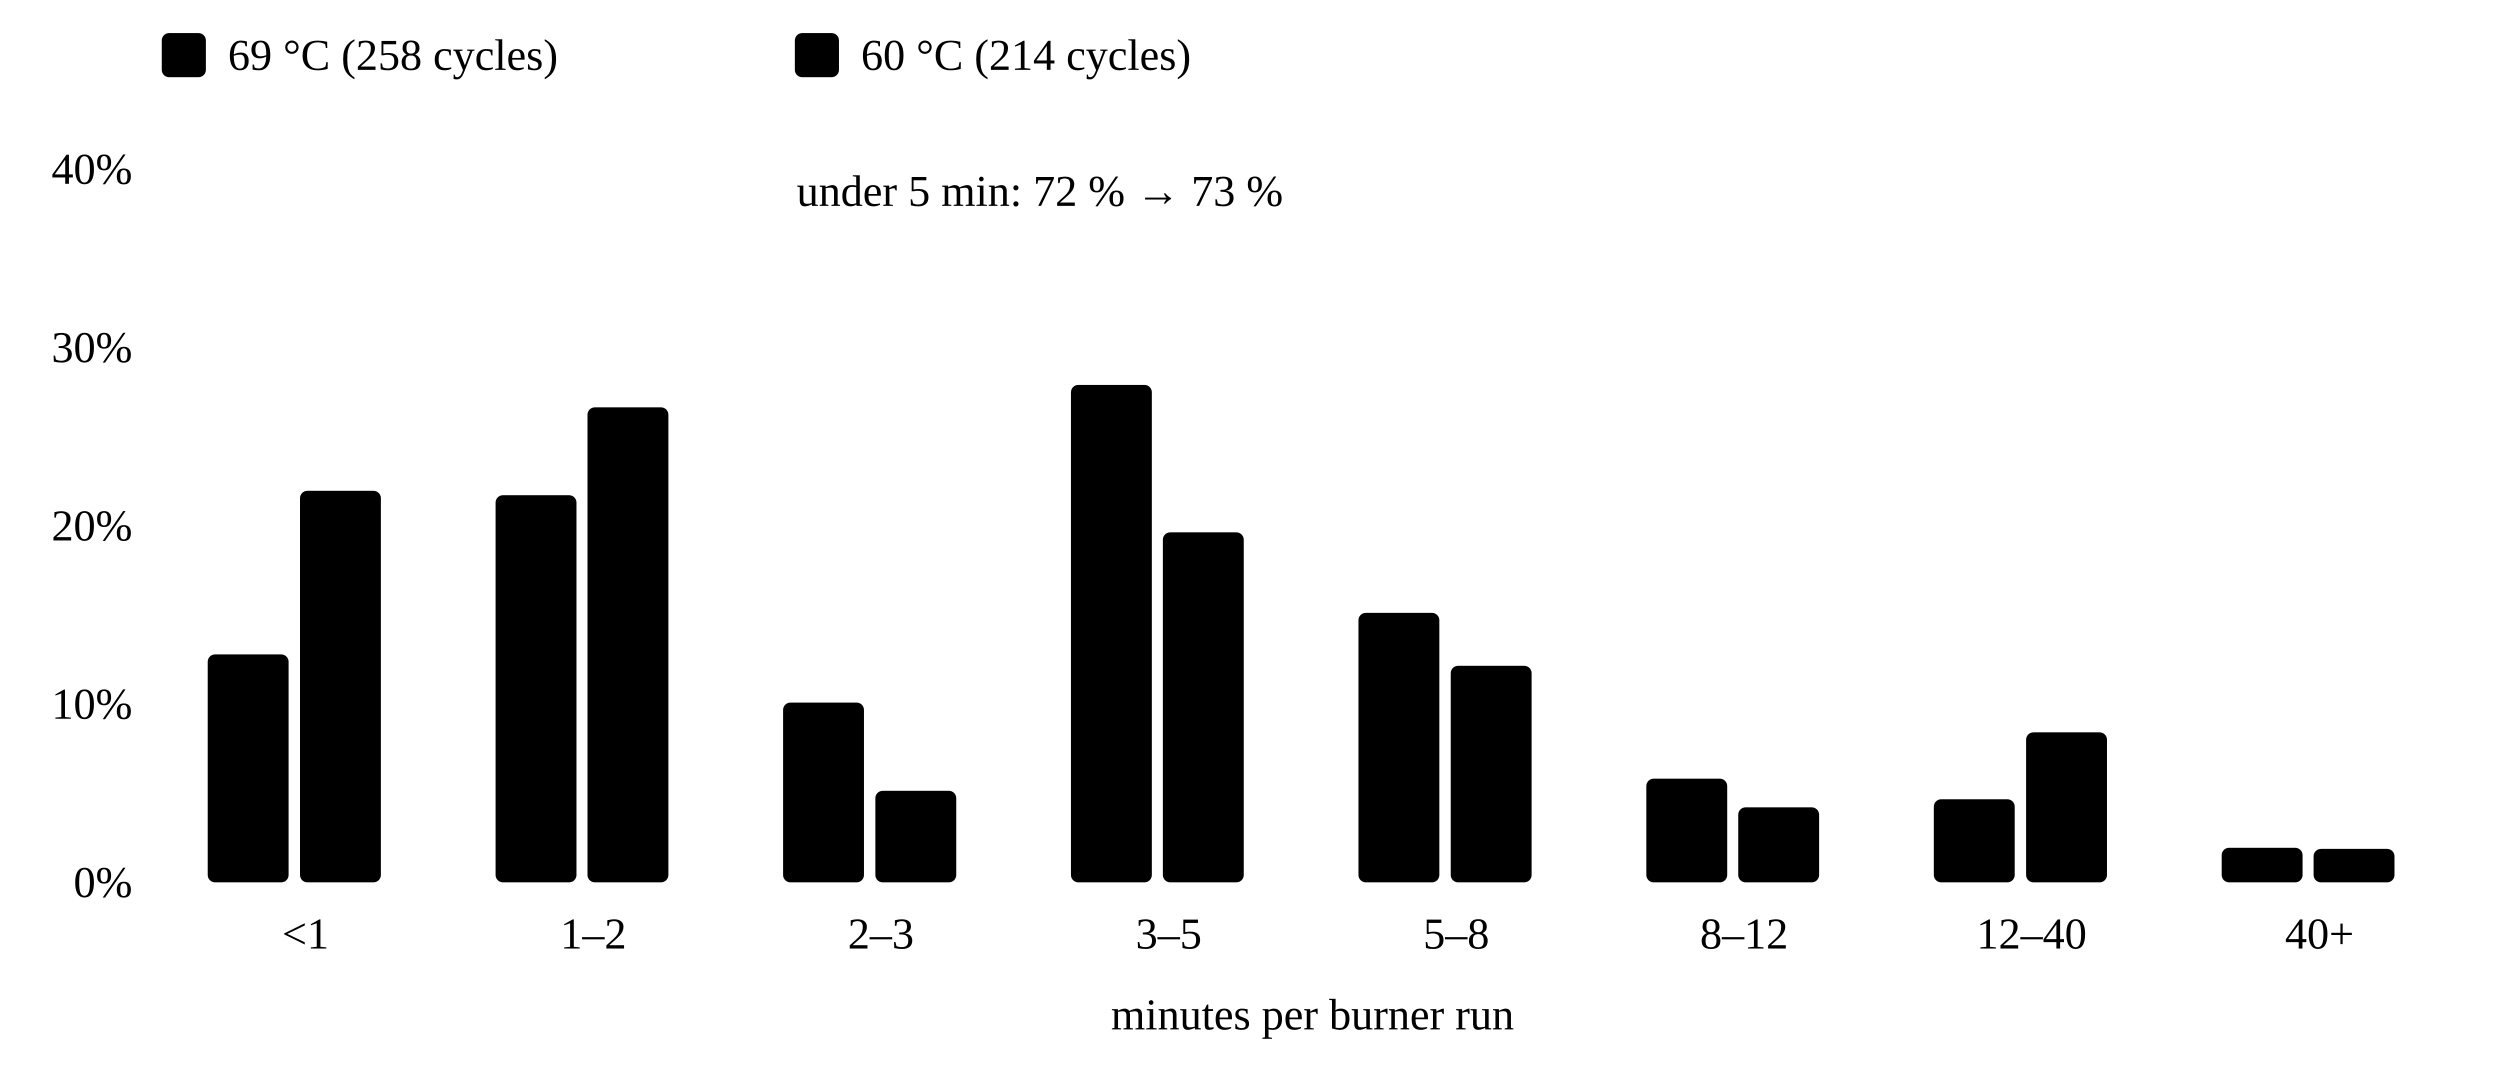
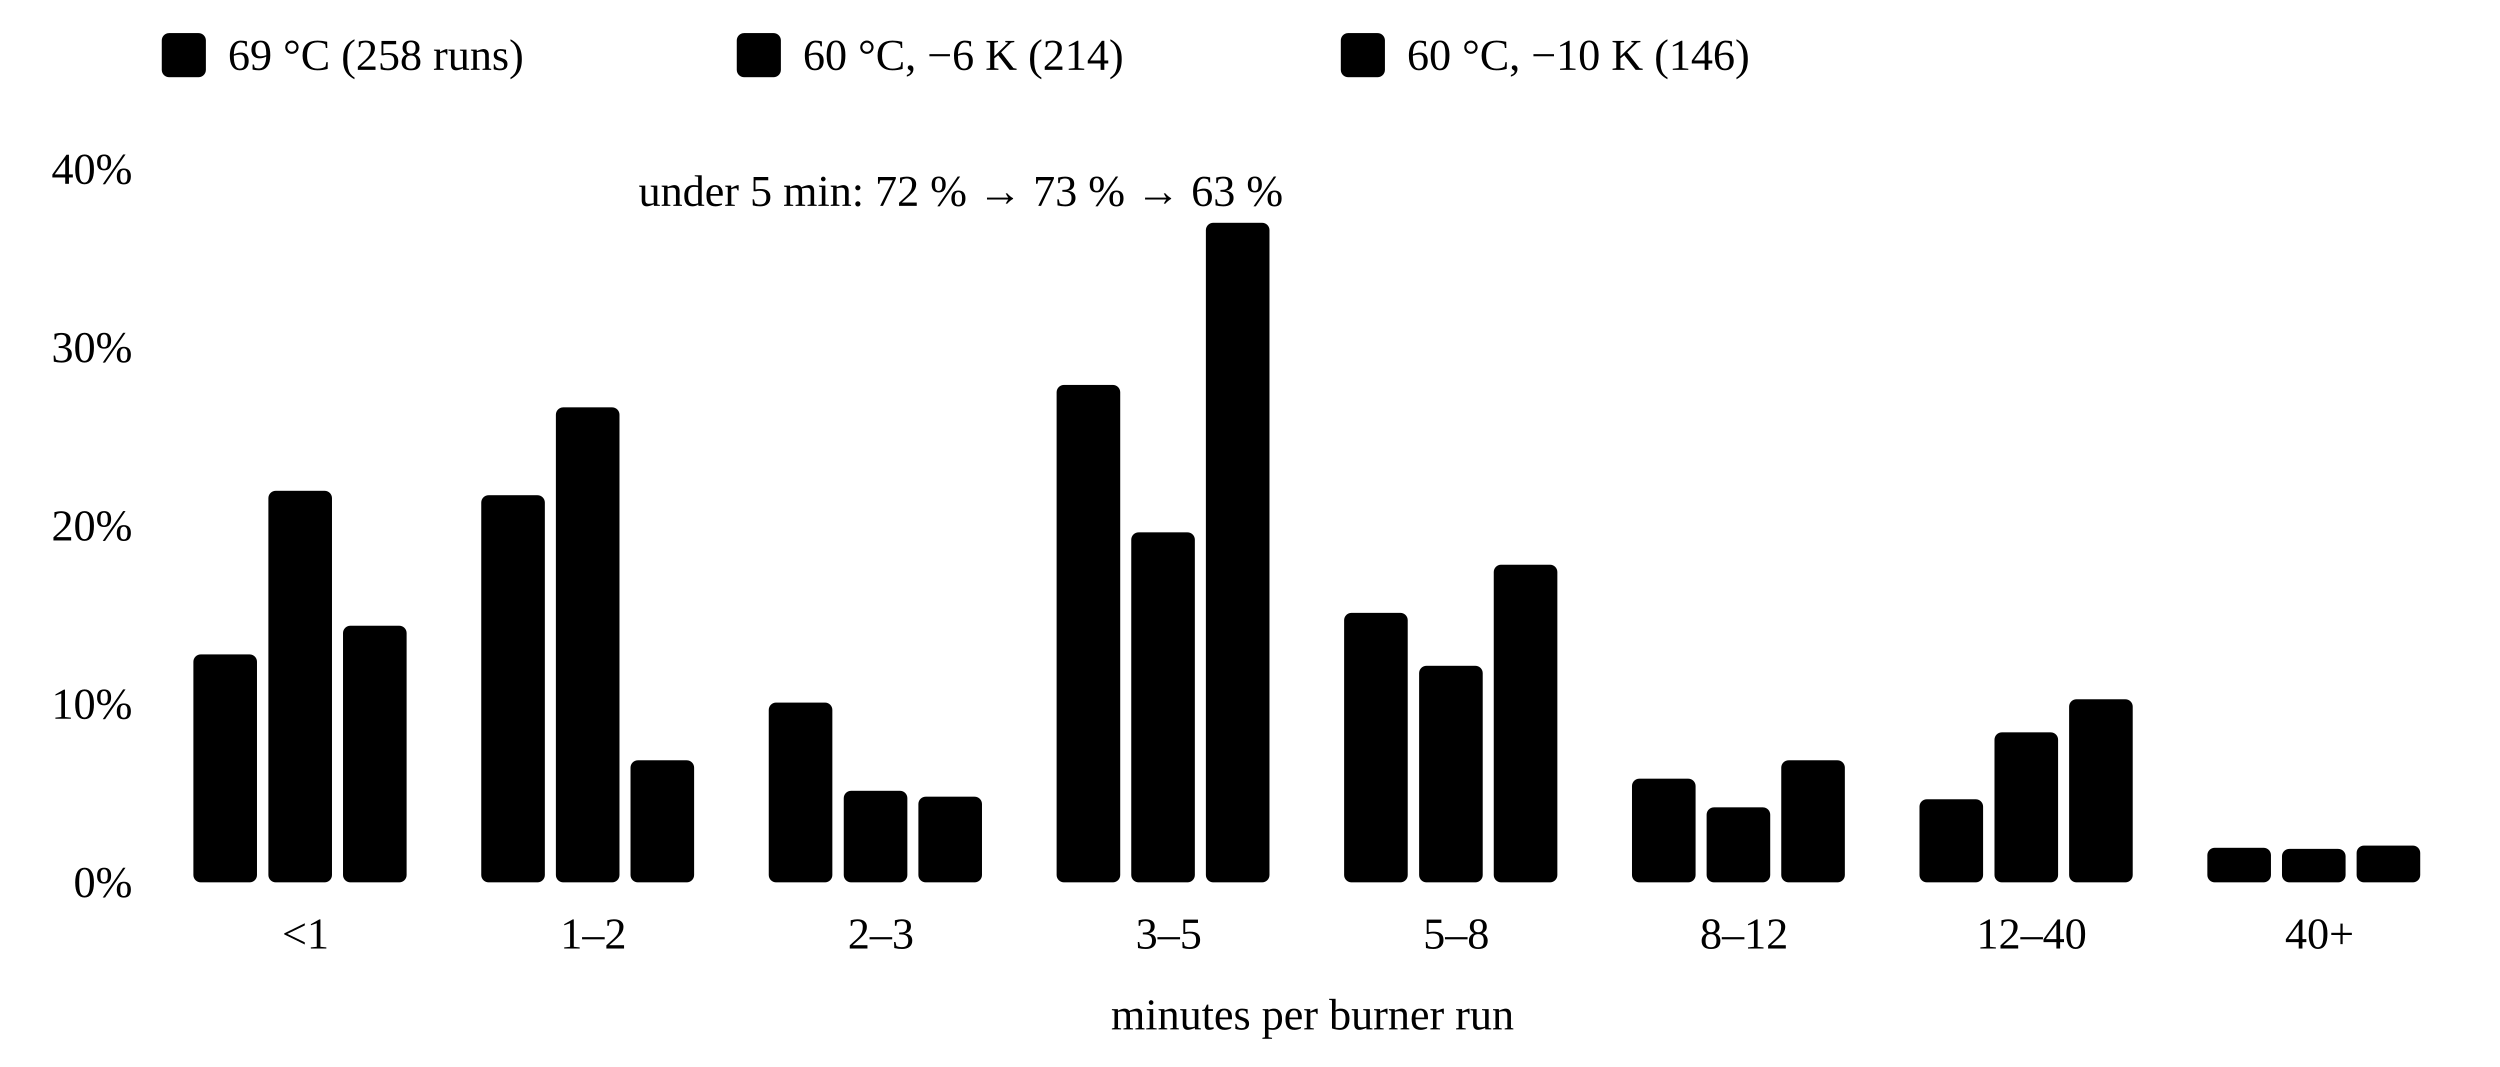
<svg xmlns="http://www.w3.org/2000/svg" viewBox="0 0 680 290" role="img" aria-labelledby="cycles-t cycles-d">
  <rect x="44.0" y="9.0" width="12.0" height="12.0" rx="2" class="s-before solid" />
-   <text x="62.0" y="19.0" text-anchor="start" class="label">69 °C (258 cycles)</text>
-   <rect x="216.2" y="9.0" width="12.0" height="12.0" rx="2" class="s-after solid" />
-   <text x="234.2" y="19.0" text-anchor="start" class="label">60 °C (214 cycles)</text>
+   <text x="62.0" y="19.0" text-anchor="start" class="label">69 °C (258 runs)</text>
+   <rect x="200.4" y="9.0" width="12.0" height="12.0" rx="2" class="s-after solid" />
+   <text x="218.4" y="19.0" text-anchor="start" class="label">60 °C, −6 K (214)</text>
+   <rect x="364.7" y="9.0" width="12.0" height="12.0" rx="2" class="s-after2 solid" />
+   <text x="382.7" y="19.0" text-anchor="start" class="label">60 °C, −10 K (146)</text>
  <line x1="44.0" y1="240.0" x2="670.0" y2="240.0" class="grid" />
  <text x="36.0" y="244.0" text-anchor="end" class="tick">0%</text>
  <line x1="44.0" y1="191.5" x2="670.0" y2="191.5" class="grid" />
  <text x="36.0" y="195.5" text-anchor="end" class="tick">10%</text>
  <line x1="44.0" y1="143.0" x2="670.0" y2="143.0" class="grid" />
  <text x="36.0" y="147.0" text-anchor="end" class="tick">20%</text>
  <line x1="44.0" y1="94.5" x2="670.0" y2="94.5" class="grid" />
  <text x="36.0" y="98.5" text-anchor="end" class="tick">30%</text>
  <line x1="44.0" y1="46.0" x2="670.0" y2="46.0" class="grid" />
  <text x="36.0" y="50.0" text-anchor="end" class="tick">40%</text>
-   <rect x="56.5" y="178.0" width="22.0" height="62.0" rx="2" class="s-before solid" />
-   <rect x="81.6" y="133.5" width="22.0" height="106.5" rx="2" class="s-after solid" />
+   <rect x="52.6" y="178.0" width="17.3" height="62.0" rx="2" class="s-before solid" />
+   <rect x="73.0" y="133.5" width="17.3" height="106.5" rx="2" class="s-after solid" />
+   <rect x="93.3" y="170.2" width="17.3" height="69.8" rx="2" class="s-after2 solid" />
  <text x="83.1" y="258.0" text-anchor="middle" class="tick">&lt;1</text>
-   <rect x="134.8" y="134.7" width="22.0" height="105.3" rx="2" class="s-before solid" />
-   <rect x="159.8" y="110.8" width="22.0" height="129.2" rx="2" class="s-after solid" />
+   <rect x="130.9" y="134.7" width="17.3" height="105.3" rx="2" class="s-before solid" />
+   <rect x="151.2" y="110.8" width="17.3" height="129.2" rx="2" class="s-after solid" />
+   <rect x="171.5" y="206.8" width="17.3" height="33.2" rx="2" class="s-after2 solid" />
  <text x="161.4" y="258.0" text-anchor="middle" class="tick">1–2</text>
-   <rect x="213.0" y="191.1" width="22.0" height="48.9" rx="2" class="s-before solid" />
-   <rect x="238.1" y="215.1" width="22.0" height="24.9" rx="2" class="s-after solid" />
+   <rect x="209.1" y="191.1" width="17.3" height="48.9" rx="2" class="s-before solid" />
+   <rect x="229.5" y="215.1" width="17.3" height="24.9" rx="2" class="s-after solid" />
+   <rect x="249.8" y="216.7" width="17.3" height="23.3" rx="2" class="s-after2 solid" />
  <text x="239.6" y="258.0" text-anchor="middle" class="tick">2–3</text>
-   <rect x="291.3" y="104.7" width="22.0" height="135.3" rx="2" class="s-before solid" />
-   <rect x="316.3" y="144.8" width="22.0" height="95.2" rx="2" class="s-after solid" />
+   <rect x="287.4" y="104.7" width="17.3" height="135.3" rx="2" class="s-before solid" />
+   <rect x="307.7" y="144.8" width="17.3" height="95.2" rx="2" class="s-after solid" />
+   <rect x="328.0" y="60.6" width="17.3" height="179.4" rx="2" class="s-after2 solid" />
  <text x="317.9" y="258.0" text-anchor="middle" class="tick">3–5</text>
-   <rect x="369.5" y="166.7" width="22.0" height="73.3" rx="2" class="s-before solid" />
-   <rect x="394.6" y="181.1" width="22.0" height="58.9" rx="2" class="s-after solid" />
+   <rect x="365.6" y="166.7" width="17.3" height="73.3" rx="2" class="s-before solid" />
+   <rect x="386.0" y="181.1" width="17.3" height="58.9" rx="2" class="s-after solid" />
+   <rect x="406.3" y="153.6" width="17.3" height="86.4" rx="2" class="s-after2 solid" />
  <text x="396.1" y="258.0" text-anchor="middle" class="tick">5–8</text>
-   <rect x="447.8" y="211.8" width="22.0" height="28.2" rx="2" class="s-before solid" />
-   <rect x="472.8" y="219.6" width="22.0" height="20.4" rx="2" class="s-after solid" />
+   <rect x="443.9" y="211.8" width="17.3" height="28.2" rx="2" class="s-before solid" />
+   <rect x="464.2" y="219.6" width="17.3" height="20.4" rx="2" class="s-after solid" />
+   <rect x="484.5" y="206.8" width="17.3" height="33.2" rx="2" class="s-after2 solid" />
  <text x="474.4" y="258.0" text-anchor="middle" class="tick">8–12</text>
-   <rect x="526.0" y="217.4" width="22.0" height="22.6" rx="2" class="s-before solid" />
-   <rect x="551.1" y="199.2" width="22.0" height="40.8" rx="2" class="s-after solid" />
+   <rect x="522.1" y="217.4" width="17.3" height="22.6" rx="2" class="s-before solid" />
+   <rect x="542.5" y="199.2" width="17.3" height="40.8" rx="2" class="s-after solid" />
+   <rect x="562.8" y="190.2" width="17.3" height="49.8" rx="2" class="s-after2 solid" />
  <text x="552.6" y="258.0" text-anchor="middle" class="tick">12–40</text>
-   <rect x="604.3" y="230.6" width="22.0" height="9.4" rx="2" class="s-before solid" />
-   <rect x="629.3" y="230.9" width="22.0" height="9.1" rx="2" class="s-after solid" />
+   <rect x="600.4" y="230.6" width="17.3" height="9.4" rx="2" class="s-before solid" />
+   <rect x="620.7" y="230.9" width="17.3" height="9.1" rx="2" class="s-after solid" />
+   <rect x="641.0" y="230.0" width="17.3" height="10.0" rx="2" class="s-after2 solid" />
  <text x="630.9" y="258.0" text-anchor="middle" class="tick">40+</text>
  <text x="357.0" y="280.0" text-anchor="middle" class="note">minutes per burner run</text>
  <line x1="357.0" y1="42.0" x2="357.0" y2="240.0" class="target" />
-   <text x="349.0" y="56.0" text-anchor="end" class="label strong">under 5 min: 72 % → 73 %</text>
+   <text x="349.0" y="56.0" text-anchor="end" class="label strong">under 5 min: 72 % → 73 % → 63 %</text>
</svg>
